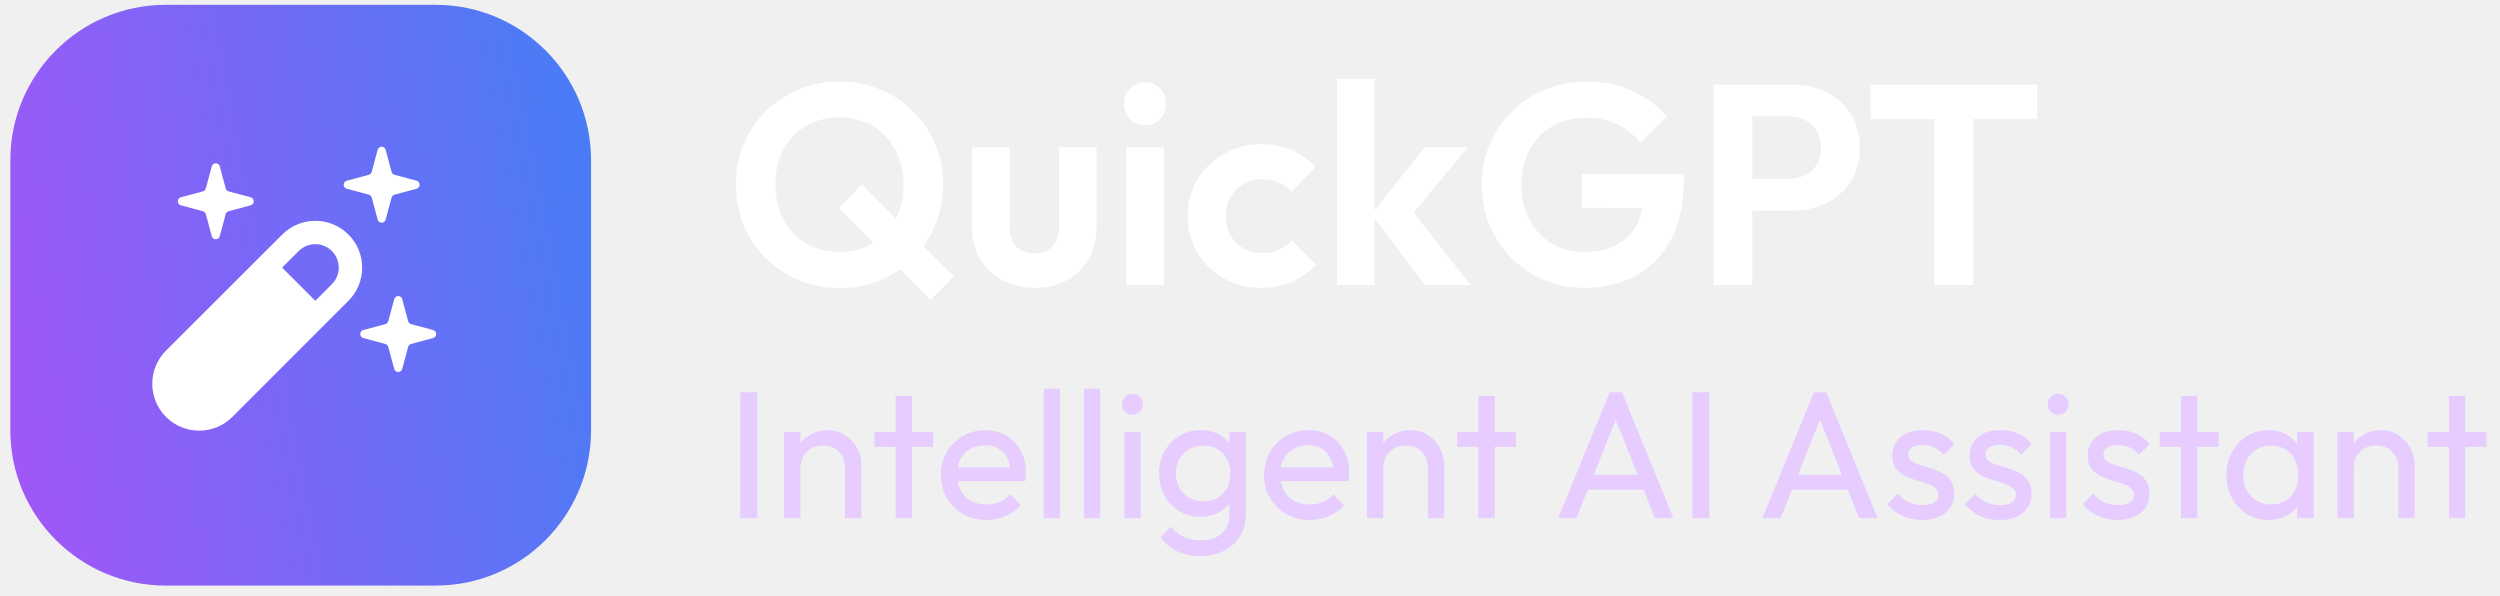
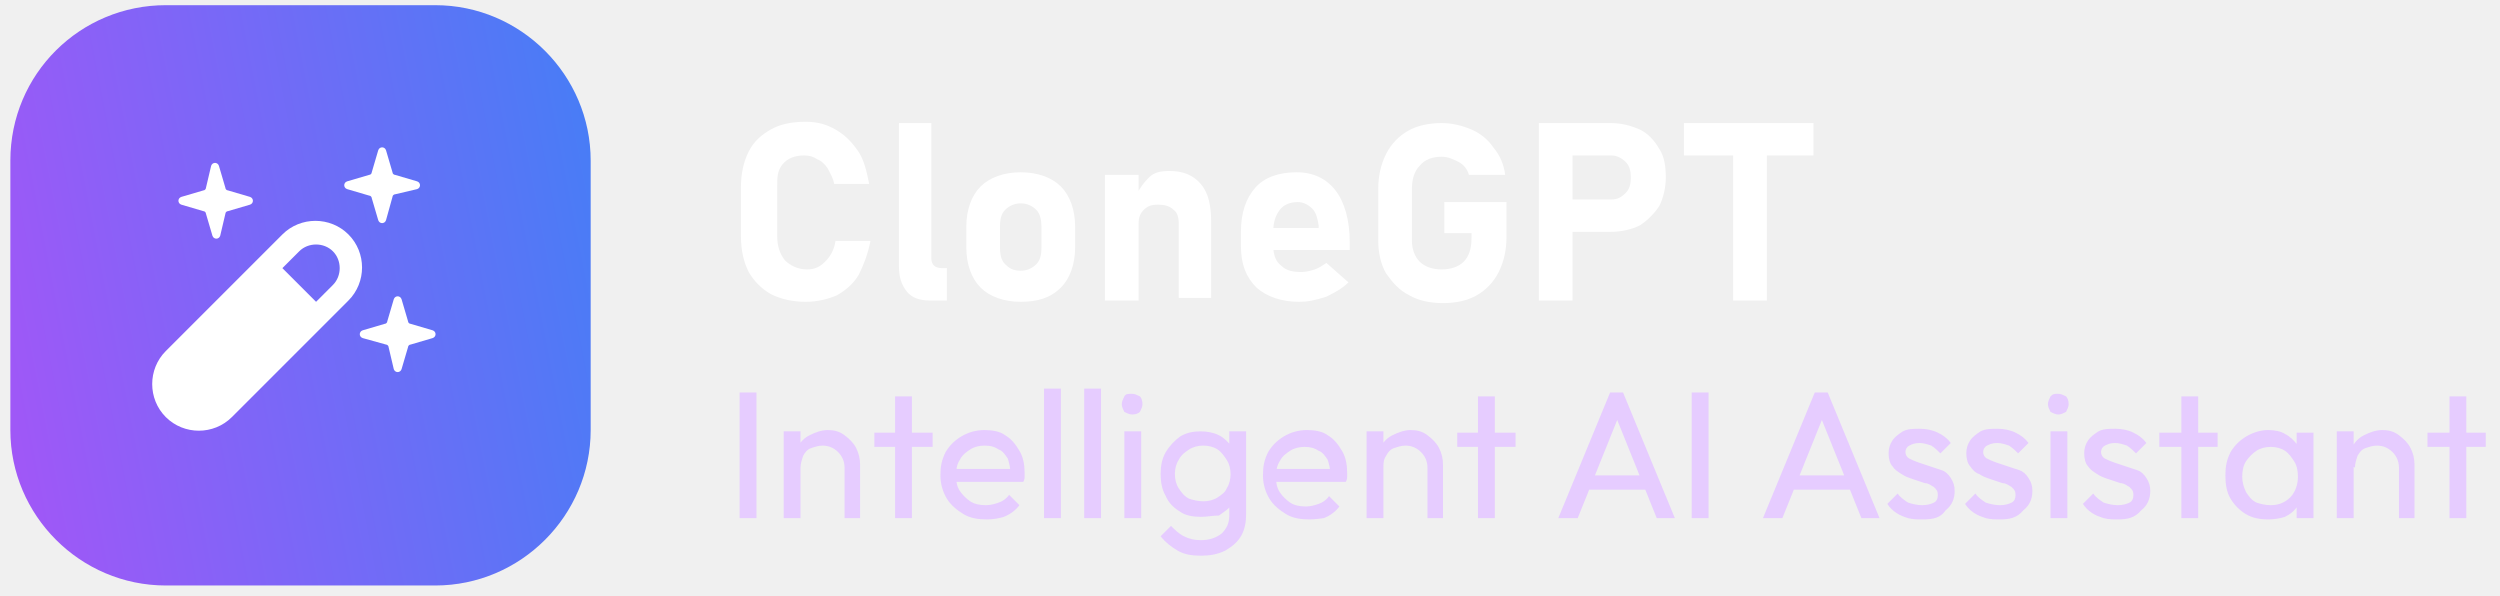
- <svg xmlns="http://www.w3.org/2000/svg" width="193" height="46" viewBox="0 0 193 46" fill="none">
-   <path d="M64.844 22.242C63.715 22.242 62.659 22.037 61.676 21.626C60.708 21.215 59.857 20.651 59.124 19.932C58.391 19.199 57.819 18.348 57.408 17.38C57.012 16.397 56.814 15.349 56.814 14.234C56.814 13.119 57.012 12.085 57.408 11.132C57.819 10.164 58.383 9.321 59.102 8.602C59.835 7.869 60.686 7.304 61.654 6.908C62.622 6.497 63.671 6.292 64.8 6.292C65.929 6.292 66.978 6.497 67.946 6.908C68.914 7.304 69.765 7.869 70.498 8.602C71.231 9.321 71.796 10.164 72.192 11.132C72.603 12.1 72.808 13.141 72.808 14.256C72.808 15.371 72.603 16.412 72.192 17.38C71.796 18.348 71.231 19.199 70.498 19.932C69.779 20.651 68.936 21.215 67.968 21.626C67 22.037 65.959 22.242 64.844 22.242ZM71.818 23.144L64.734 16.06L66.538 14.234L73.644 21.34L71.818 23.144ZM64.8 19.448C65.783 19.448 66.641 19.228 67.374 18.788C68.122 18.348 68.701 17.739 69.112 16.962C69.537 16.185 69.75 15.275 69.75 14.234C69.75 13.471 69.625 12.775 69.376 12.144C69.141 11.513 68.804 10.971 68.364 10.516C67.924 10.047 67.403 9.687 66.802 9.438C66.201 9.189 65.533 9.064 64.8 9.064C63.832 9.064 62.974 9.284 62.226 9.724C61.493 10.149 60.913 10.751 60.488 11.528C60.077 12.305 59.872 13.207 59.872 14.234C59.872 15.011 59.989 15.723 60.224 16.368C60.473 17.013 60.811 17.563 61.236 18.018C61.676 18.473 62.197 18.825 62.798 19.074C63.414 19.323 64.081 19.448 64.8 19.448ZM79.855 22.22C78.916 22.22 78.08 22.022 77.347 21.626C76.628 21.23 76.064 20.68 75.653 19.976C75.242 19.272 75.037 18.458 75.037 17.534V11.374H77.941V17.468C77.941 17.908 78.014 18.289 78.161 18.612C78.308 18.92 78.528 19.155 78.821 19.316C79.114 19.477 79.459 19.558 79.855 19.558C80.456 19.558 80.925 19.375 81.263 19.008C81.6 18.641 81.769 18.128 81.769 17.468V11.374H84.651V17.534C84.651 18.473 84.445 19.294 84.035 19.998C83.639 20.702 83.074 21.252 82.341 21.648C81.622 22.029 80.793 22.22 79.855 22.22ZM86.946 22V11.374H89.85V22L86.946 22ZM88.398 9.658C87.929 9.658 87.54 9.504 87.232 9.196C86.924 8.873 86.77 8.477 86.77 8.008C86.77 7.553 86.924 7.165 87.232 6.842C87.54 6.519 87.929 6.358 88.398 6.358C88.882 6.358 89.271 6.519 89.564 6.842C89.872 7.165 90.026 7.553 90.026 8.008C90.026 8.477 89.872 8.873 89.564 9.196C89.271 9.504 88.882 9.658 88.398 9.658ZM97.419 22.22C96.334 22.22 95.358 21.978 94.493 21.494C93.628 21.01 92.946 20.35 92.447 19.514C91.948 18.678 91.699 17.739 91.699 16.698C91.699 15.642 91.948 14.696 92.447 13.86C92.946 13.024 93.628 12.364 94.493 11.88C95.373 11.381 96.348 11.132 97.419 11.132C98.255 11.132 99.025 11.286 99.729 11.594C100.433 11.902 101.042 12.342 101.555 12.914L99.707 14.784C99.428 14.476 99.091 14.241 98.695 14.08C98.314 13.919 97.888 13.838 97.419 13.838C96.891 13.838 96.414 13.963 95.989 14.212C95.578 14.447 95.248 14.777 94.999 15.202C94.764 15.613 94.647 16.104 94.647 16.676C94.647 17.233 94.764 17.732 94.999 18.172C95.248 18.597 95.578 18.935 95.989 19.184C96.414 19.419 96.891 19.536 97.419 19.536C97.903 19.536 98.336 19.455 98.717 19.294C99.113 19.118 99.45 18.869 99.729 18.546L101.599 20.416C101.056 21.003 100.433 21.45 99.729 21.758C99.025 22.066 98.255 22.22 97.419 22.22ZM110.007 22L105.893 16.522L109.985 11.374H113.307L108.511 17.182L108.621 15.774L113.527 22H110.007ZM103.231 22V6.094H106.113V22H103.231ZM122.312 22.22C121.212 22.22 120.178 22.022 119.21 21.626C118.257 21.215 117.413 20.643 116.68 19.91C115.961 19.177 115.397 18.333 114.986 17.38C114.59 16.412 114.392 15.371 114.392 14.256C114.392 13.127 114.597 12.085 115.008 11.132C115.419 10.164 115.991 9.321 116.724 8.602C117.457 7.869 118.315 7.304 119.298 6.908C120.281 6.497 121.344 6.292 122.488 6.292C123.764 6.292 124.937 6.534 126.008 7.018C127.079 7.487 127.966 8.155 128.67 9.02L126.646 11.044C126.162 10.413 125.561 9.929 124.842 9.592C124.123 9.255 123.331 9.086 122.466 9.086C121.483 9.086 120.611 9.306 119.848 9.746C119.1 10.171 118.513 10.773 118.088 11.55C117.663 12.313 117.45 13.207 117.45 14.234C117.45 15.261 117.655 16.17 118.066 16.962C118.491 17.739 119.063 18.348 119.782 18.788C120.515 19.228 121.351 19.448 122.29 19.448C123.258 19.448 124.087 19.272 124.776 18.92C125.465 18.553 125.993 18.025 126.36 17.336C126.727 16.632 126.91 15.774 126.91 14.762L128.868 16.104L122.114 16.038V13.442H129.99V13.86C129.99 15.708 129.66 17.255 129 18.502C128.34 19.734 127.431 20.665 126.272 21.296C125.128 21.912 123.808 22.22 122.312 22.22ZM134.485 16.258V13.816L138.071 13.816C138.541 13.816 138.966 13.721 139.347 13.53C139.729 13.339 140.029 13.068 140.249 12.716C140.469 12.349 140.579 11.909 140.579 11.396C140.579 10.897 140.469 10.465 140.249 10.098C140.029 9.731 139.729 9.453 139.347 9.262C138.966 9.071 138.541 8.976 138.071 8.976L134.485 8.976V6.534H138.379C139.362 6.534 140.242 6.732 141.019 7.128C141.811 7.524 142.435 8.089 142.889 8.822C143.344 9.541 143.571 10.399 143.571 11.396C143.571 12.393 143.344 13.259 142.889 13.992C142.435 14.711 141.811 15.268 141.019 15.664C140.242 16.06 139.362 16.258 138.379 16.258H134.485ZM132.285 22V6.534H135.277V22H132.285ZM149.326 22V6.864H152.34V22L149.326 22ZM144.398 9.196V6.534H157.268V9.196H144.398Z" fill="white" />
-   <path d="M57.148 40V30.284H58.464V40H57.148ZM65.237 40V36.122C65.237 35.618 65.079 35.203 64.761 34.876C64.444 34.549 64.033 34.386 63.529 34.386C63.193 34.386 62.895 34.461 62.633 34.61C62.372 34.759 62.167 34.965 62.017 35.226C61.868 35.487 61.793 35.786 61.793 36.122L61.275 35.828C61.275 35.324 61.387 34.876 61.611 34.484C61.835 34.092 62.148 33.784 62.549 33.56C62.951 33.327 63.403 33.21 63.907 33.21C64.411 33.21 64.855 33.336 65.237 33.588C65.629 33.84 65.937 34.171 66.161 34.582C66.385 34.983 66.497 35.413 66.497 35.87V40H65.237ZM60.533 40V33.35H61.793V40H60.533ZM69.143 40V30.564H70.403V40H69.143ZM67.505 34.498V33.35H72.041V34.498H67.505ZM76.15 40.14C75.488 40.14 74.891 39.991 74.359 39.692C73.826 39.384 73.406 38.969 73.099 38.446C72.79 37.923 72.636 37.331 72.636 36.668C72.636 36.015 72.786 35.427 73.085 34.904C73.392 34.381 73.803 33.971 74.317 33.672C74.839 33.364 75.422 33.21 76.067 33.21C76.683 33.21 77.224 33.35 77.691 33.63C78.166 33.91 78.535 34.297 78.796 34.792C79.067 35.287 79.203 35.847 79.203 36.472C79.203 36.565 79.198 36.668 79.189 36.78C79.179 36.883 79.16 37.004 79.132 37.144H73.519V36.094H78.46L77.999 36.5C77.999 36.052 77.919 35.674 77.76 35.366C77.602 35.049 77.378 34.806 77.088 34.638C76.799 34.461 76.449 34.372 76.038 34.372C75.609 34.372 75.231 34.465 74.904 34.652C74.578 34.839 74.326 35.1 74.148 35.436C73.971 35.772 73.882 36.169 73.882 36.626C73.882 37.093 73.976 37.503 74.162 37.858C74.349 38.203 74.615 38.474 74.96 38.67C75.306 38.857 75.703 38.95 76.15 38.95C76.524 38.95 76.865 38.885 77.172 38.754C77.49 38.623 77.76 38.427 77.984 38.166L78.796 38.992C78.479 39.365 78.087 39.65 77.621 39.846C77.163 40.042 76.673 40.14 76.15 40.14ZM80.576 40V30.004H81.836V40H80.576ZM83.68 40V30.004H84.94V40H83.68ZM86.797 40V33.35H88.057V40H86.797ZM87.427 32.02C87.194 32.02 87.003 31.945 86.853 31.796C86.704 31.637 86.629 31.441 86.629 31.208C86.629 30.984 86.704 30.797 86.853 30.648C87.003 30.489 87.194 30.41 87.427 30.41C87.661 30.41 87.852 30.489 88.001 30.648C88.151 30.797 88.225 30.984 88.225 31.208C88.225 31.441 88.151 31.637 88.001 31.796C87.852 31.945 87.661 32.02 87.427 32.02ZM92.672 42.926C91.991 42.926 91.384 42.8 90.852 42.548C90.33 42.296 89.91 41.941 89.592 41.484L90.404 40.658C90.675 41.003 90.997 41.265 91.37 41.442C91.744 41.629 92.187 41.722 92.7 41.722C93.382 41.722 93.918 41.54 94.31 41.176C94.712 40.821 94.912 40.341 94.912 39.734V38.082L95.136 36.584L94.912 35.1V33.35H96.172V39.734C96.172 40.369 96.023 40.924 95.724 41.4C95.435 41.876 95.024 42.249 94.492 42.52C93.97 42.791 93.363 42.926 92.672 42.926ZM92.672 39.888C92.066 39.888 91.52 39.743 91.034 39.454C90.558 39.165 90.18 38.768 89.9 38.264C89.62 37.751 89.48 37.177 89.48 36.542C89.48 35.907 89.62 35.343 89.9 34.848C90.18 34.344 90.558 33.947 91.034 33.658C91.52 33.359 92.066 33.21 92.672 33.21C93.195 33.21 93.657 33.313 94.058 33.518C94.46 33.723 94.777 34.013 95.01 34.386C95.253 34.75 95.384 35.179 95.402 35.674V37.438C95.374 37.923 95.239 38.353 94.996 38.726C94.763 39.09 94.446 39.375 94.044 39.58C93.643 39.785 93.186 39.888 92.672 39.888ZM92.924 38.698C93.335 38.698 93.694 38.609 94.002 38.432C94.32 38.255 94.562 38.007 94.73 37.69C94.898 37.363 94.982 36.985 94.982 36.556C94.982 36.127 94.894 35.753 94.716 35.436C94.548 35.109 94.31 34.857 94.002 34.68C93.694 34.493 93.33 34.4 92.91 34.4C92.49 34.4 92.122 34.493 91.804 34.68C91.487 34.857 91.235 35.109 91.048 35.436C90.871 35.753 90.782 36.122 90.782 36.542C90.782 36.962 90.871 37.335 91.048 37.662C91.235 37.989 91.487 38.245 91.804 38.432C92.131 38.609 92.504 38.698 92.924 38.698ZM101.102 40.14C100.439 40.14 99.842 39.991 99.31 39.692C98.778 39.384 98.358 38.969 98.05 38.446C97.742 37.923 97.588 37.331 97.588 36.668C97.588 36.015 97.737 35.427 98.036 34.904C98.344 34.381 98.754 33.971 99.268 33.672C99.79 33.364 100.374 33.21 101.018 33.21C101.634 33.21 102.175 33.35 102.642 33.63C103.118 33.91 103.486 34.297 103.748 34.792C104.018 35.287 104.154 35.847 104.154 36.472C104.154 36.565 104.149 36.668 104.14 36.78C104.13 36.883 104.112 37.004 104.084 37.144H98.47V36.094H103.412L102.95 36.5C102.95 36.052 102.87 35.674 102.712 35.366C102.553 35.049 102.329 34.806 102.04 34.638C101.75 34.461 101.4 34.372 100.99 34.372C100.56 34.372 100.182 34.465 99.856 34.652C99.529 34.839 99.277 35.1 99.1 35.436C98.922 35.772 98.834 36.169 98.834 36.626C98.834 37.093 98.927 37.503 99.114 37.858C99.3 38.203 99.566 38.474 99.912 38.67C100.257 38.857 100.654 38.95 101.102 38.95C101.475 38.95 101.816 38.885 102.124 38.754C102.441 38.623 102.712 38.427 102.936 38.166L103.748 38.992C103.43 39.365 103.038 39.65 102.572 39.846C102.114 40.042 101.624 40.14 101.102 40.14ZM110.232 40V36.122C110.232 35.618 110.073 35.203 109.756 34.876C109.438 34.549 109.028 34.386 108.524 34.386C108.188 34.386 107.889 34.461 107.628 34.61C107.366 34.759 107.161 34.965 107.012 35.226C106.862 35.487 106.788 35.786 106.788 36.122L106.27 35.828C106.27 35.324 106.382 34.876 106.606 34.484C106.83 34.092 107.142 33.784 107.544 33.56C107.945 33.327 108.398 33.21 108.902 33.21C109.406 33.21 109.849 33.336 110.232 33.588C110.624 33.84 110.932 34.171 111.156 34.582C111.38 34.983 111.492 35.413 111.492 35.87V40H110.232ZM105.528 40V33.35H106.788V40H105.528ZM114.137 40V30.564H115.397V40H114.137ZM112.499 34.498V33.35H117.035V34.498H112.499ZM120.295 40L124.271 30.284H125.223L129.185 40H127.757L124.495 31.782H124.985L121.695 40H120.295ZM122.185 37.802V36.654H127.295V37.802H122.185ZM130.648 40V30.284H131.964V40H130.648ZM136.059 40L140.035 30.284H140.987L144.949 40H143.521L140.259 31.782H140.749L137.459 40H136.059ZM137.949 37.802V36.654H143.059V37.802H137.949ZM148.411 40.14C148.038 40.14 147.683 40.093 147.347 40C147.02 39.897 146.717 39.757 146.437 39.58C146.157 39.393 145.914 39.174 145.709 38.922L146.521 38.11C146.764 38.409 147.044 38.633 147.361 38.782C147.678 38.922 148.033 38.992 148.425 38.992C148.817 38.992 149.12 38.927 149.335 38.796C149.55 38.656 149.657 38.465 149.657 38.222C149.657 37.979 149.568 37.793 149.391 37.662C149.223 37.522 149.004 37.41 148.733 37.326C148.462 37.233 148.173 37.144 147.865 37.06C147.566 36.967 147.282 36.85 147.011 36.71C146.74 36.57 146.516 36.379 146.339 36.136C146.171 35.893 146.087 35.571 146.087 35.17C146.087 34.769 146.185 34.423 146.381 34.134C146.577 33.835 146.848 33.607 147.193 33.448C147.548 33.289 147.972 33.21 148.467 33.21C148.99 33.21 149.452 33.303 149.853 33.49C150.264 33.667 150.6 33.938 150.861 34.302L150.049 35.114C149.862 34.871 149.629 34.685 149.349 34.554C149.078 34.423 148.77 34.358 148.425 34.358C148.061 34.358 147.781 34.423 147.585 34.554C147.398 34.675 147.305 34.848 147.305 35.072C147.305 35.296 147.389 35.469 147.557 35.59C147.725 35.711 147.944 35.814 148.215 35.898C148.495 35.982 148.784 36.071 149.083 36.164C149.382 36.248 149.666 36.365 149.937 36.514C150.208 36.663 150.427 36.864 150.595 37.116C150.772 37.368 150.861 37.699 150.861 38.11C150.861 38.735 150.637 39.23 150.189 39.594C149.75 39.958 149.158 40.14 148.411 40.14ZM154.386 40.14C154.012 40.14 153.658 40.093 153.322 40C152.995 39.897 152.692 39.757 152.412 39.58C152.132 39.393 151.889 39.174 151.684 38.922L152.496 38.11C152.738 38.409 153.018 38.633 153.336 38.782C153.653 38.922 154.008 38.992 154.4 38.992C154.792 38.992 155.095 38.927 155.31 38.796C155.524 38.656 155.632 38.465 155.632 38.222C155.632 37.979 155.543 37.793 155.366 37.662C155.198 37.522 154.978 37.41 154.708 37.326C154.437 37.233 154.148 37.144 153.84 37.06C153.541 36.967 153.256 36.85 152.986 36.71C152.715 36.57 152.491 36.379 152.314 36.136C152.146 35.893 152.062 35.571 152.062 35.17C152.062 34.769 152.16 34.423 152.356 34.134C152.552 33.835 152.822 33.607 153.168 33.448C153.522 33.289 153.947 33.21 154.442 33.21C154.964 33.21 155.426 33.303 155.828 33.49C156.238 33.667 156.574 33.938 156.836 34.302L156.024 35.114C155.837 34.871 155.604 34.685 155.324 34.554C155.053 34.423 154.745 34.358 154.4 34.358C154.036 34.358 153.756 34.423 153.56 34.554C153.373 34.675 153.28 34.848 153.28 35.072C153.28 35.296 153.364 35.469 153.532 35.59C153.7 35.711 153.919 35.814 154.19 35.898C154.47 35.982 154.759 36.071 155.058 36.164C155.356 36.248 155.641 36.365 155.912 36.514C156.182 36.663 156.402 36.864 156.57 37.116C156.747 37.368 156.836 37.699 156.836 38.11C156.836 38.735 156.612 39.23 156.164 39.594C155.725 39.958 155.132 40.14 154.386 40.14ZM158.26 40V33.35H159.52V40H158.26ZM158.89 32.02C158.657 32.02 158.466 31.945 158.316 31.796C158.167 31.637 158.092 31.441 158.092 31.208C158.092 30.984 158.167 30.797 158.316 30.648C158.466 30.489 158.657 30.41 158.89 30.41C159.124 30.41 159.315 30.489 159.464 30.648C159.614 30.797 159.688 30.984 159.688 31.208C159.688 31.441 159.614 31.637 159.464 31.796C159.315 31.945 159.124 32.02 158.89 32.02ZM163.491 40.14C163.118 40.14 162.763 40.093 162.427 40C162.1 39.897 161.797 39.757 161.517 39.58C161.237 39.393 160.994 39.174 160.789 38.922L161.601 38.11C161.844 38.409 162.124 38.633 162.441 38.782C162.758 38.922 163.113 38.992 163.505 38.992C163.897 38.992 164.2 38.927 164.415 38.796C164.63 38.656 164.737 38.465 164.737 38.222C164.737 37.979 164.648 37.793 164.471 37.662C164.303 37.522 164.084 37.41 163.813 37.326C163.542 37.233 163.253 37.144 162.945 37.06C162.646 36.967 162.362 36.85 162.091 36.71C161.82 36.57 161.596 36.379 161.419 36.136C161.251 35.893 161.167 35.571 161.167 35.17C161.167 34.769 161.265 34.423 161.461 34.134C161.657 33.835 161.928 33.607 162.273 33.448C162.628 33.289 163.052 33.21 163.547 33.21C164.07 33.21 164.532 33.303 164.933 33.49C165.344 33.667 165.68 33.938 165.941 34.302L165.129 35.114C164.942 34.871 164.709 34.685 164.429 34.554C164.158 34.423 163.85 34.358 163.505 34.358C163.141 34.358 162.861 34.423 162.665 34.554C162.478 34.675 162.385 34.848 162.385 35.072C162.385 35.296 162.469 35.469 162.637 35.59C162.805 35.711 163.024 35.814 163.295 35.898C163.575 35.982 163.864 36.071 164.163 36.164C164.462 36.248 164.746 36.365 165.017 36.514C165.288 36.663 165.507 36.864 165.675 37.116C165.852 37.368 165.941 37.699 165.941 38.11C165.941 38.735 165.717 39.23 165.269 39.594C164.83 39.958 164.238 40.14 163.491 40.14ZM168.374 40V30.564H169.634V40H168.374ZM166.736 34.498V33.35H171.272V34.498H166.736ZM175.129 40.14C174.522 40.14 173.972 39.991 173.477 39.692C172.982 39.384 172.59 38.969 172.301 38.446C172.021 37.923 171.881 37.335 171.881 36.682C171.881 36.029 172.021 35.441 172.301 34.918C172.59 34.395 172.978 33.98 173.463 33.672C173.958 33.364 174.513 33.21 175.129 33.21C175.633 33.21 176.081 33.317 176.473 33.532C176.874 33.737 177.196 34.027 177.439 34.4C177.682 34.764 177.817 35.189 177.845 35.674V37.676C177.817 38.152 177.682 38.577 177.439 38.95C177.206 39.323 176.888 39.617 176.487 39.832C176.095 40.037 175.642 40.14 175.129 40.14ZM175.339 38.95C175.964 38.95 176.468 38.74 176.851 38.32C177.234 37.891 177.425 37.345 177.425 36.682C177.425 36.225 177.336 35.828 177.159 35.492C176.991 35.147 176.748 34.881 176.431 34.694C176.114 34.498 175.745 34.4 175.325 34.4C174.905 34.4 174.532 34.498 174.205 34.694C173.888 34.89 173.636 35.161 173.449 35.506C173.272 35.842 173.183 36.229 173.183 36.668C173.183 37.116 173.272 37.513 173.449 37.858C173.636 38.194 173.892 38.46 174.219 38.656C174.546 38.852 174.919 38.95 175.339 38.95ZM177.341 40V38.208L177.579 36.584L177.341 34.974V33.35H178.615V40H177.341ZM185.153 40V36.122C185.153 35.618 184.995 35.203 184.677 34.876C184.36 34.549 183.949 34.386 183.445 34.386C183.109 34.386 182.811 34.461 182.549 34.61C182.288 34.759 182.083 34.965 181.933 35.226C181.784 35.487 181.709 35.786 181.709 36.122L181.191 35.828C181.191 35.324 181.303 34.876 181.527 34.484C181.751 34.092 182.064 33.784 182.465 33.56C182.867 33.327 183.319 33.21 183.823 33.21C184.327 33.21 184.771 33.336 185.153 33.588C185.545 33.84 185.853 34.171 186.077 34.582C186.301 34.983 186.413 35.413 186.413 35.87V40H185.153ZM180.449 40V33.35H181.709V40H180.449ZM189.059 40V30.564H190.319V40H189.059ZM187.421 34.498V33.35H191.957V34.498H187.421Z" fill="#E6CCFF" />
-   <rect x="0.797" y="0.373" width="44.833" height="44.833" rx="12" fill="url(#paint0_linear_8961_4661)" />
-   <path fill-rule="evenodd" clip-rule="evenodd" d="M17.936 32.186L26.901 23.218C28.315 21.804 28.312 19.511 26.894 18.101C25.482 16.696 23.201 16.698 21.792 18.105L12.818 27.065C11.402 28.478 11.402 30.772 12.816 32.187C14.23 33.6 16.523 33.6 17.936 32.186ZM21.779 20.661L24.34 23.222L25.621 21.941C26.328 21.234 26.328 20.087 25.621 19.38C24.914 18.673 23.767 18.673 23.06 19.38L21.779 20.661Z" fill="white" />
-   <path d="M16.348 12.846C16.433 12.53 16.881 12.53 16.966 12.846L17.424 14.547C17.454 14.657 17.54 14.743 17.65 14.773L19.351 15.231C19.666 15.316 19.666 15.764 19.351 15.849L17.65 16.307C17.54 16.337 17.454 16.423 17.424 16.533L16.966 18.233C16.881 18.549 16.433 18.549 16.348 18.233L15.89 16.533C15.86 16.423 15.774 16.337 15.664 16.307L13.963 15.849C13.648 15.764 13.648 15.316 13.963 15.231L15.664 14.773C15.774 14.743 15.86 14.657 15.89 14.547L16.348 12.846Z" fill="white" />
-   <path d="M29.154 11.567C29.24 11.251 29.688 11.251 29.773 11.567L30.231 13.268C30.26 13.378 30.346 13.464 30.457 13.493L32.157 13.951C32.473 14.036 32.473 14.485 32.157 14.57L30.457 15.027C30.346 15.057 30.26 15.143 30.231 15.254L29.773 16.954C29.688 17.27 29.24 17.27 29.154 16.954L28.697 15.254C28.667 15.143 28.581 15.057 28.471 15.027L26.77 14.57C26.454 14.485 26.454 14.036 26.77 13.951L28.471 13.493C28.581 13.464 28.667 13.378 28.697 13.268L29.154 11.567Z" fill="white" />
-   <path d="M30.434 23.094C30.519 22.778 30.967 22.778 31.052 23.094L31.51 24.795C31.54 24.905 31.626 24.991 31.736 25.021L33.437 25.479C33.752 25.564 33.752 26.012 33.437 26.097L31.736 26.555C31.626 26.584 31.54 26.671 31.51 26.781L31.052 28.481C30.967 28.797 30.519 28.797 30.434 28.481L29.976 26.781C29.946 26.671 29.86 26.584 29.75 26.555L28.049 26.097C27.733 26.012 27.733 25.564 28.049 25.479L29.75 25.021C29.86 24.991 29.946 24.905 29.976 24.795L30.434 23.094Z" fill="white" />
-   <defs>
-     <linearGradient id="paint0_linear_8961_4661" x1="51.607" y1="16.812" x2="-2.192" y2="27.273" gradientUnits="userSpaceOnUse">
-       <stop stop-color="#4080F6" />
-       <stop offset="1" stop-color="#A356F7" />
-     </linearGradient>
-   </defs>
+ <svg xmlns="http://www.w3.org/2000/svg" version="1.1" id="Layer_1" x="0px" y="0px" viewBox="0 0 193 46" style="enable-background:new 0 0 193 46;" xml:space="preserve">
+   <style type="text/css">
+ 	.st0{fill:#E6CCFF;}
+ 	.st1{fill:url(#SVGID_1_);}
+ 	.st2{fill-rule:evenodd;clip-rule:evenodd;fill:#FFFFFF;}
+ 	.st3{fill:#FFFFFF;}
+ </style>
+   <path class="st0" d="M57.1,40v-9.7h1.3V40H57.1z M65.2,40v-3.9c0-0.5-0.2-0.9-0.5-1.2c-0.3-0.3-0.7-0.5-1.2-0.5  c-0.3,0-0.6,0.1-0.9,0.2c-0.3,0.1-0.5,0.4-0.6,0.6c-0.1,0.3-0.2,0.6-0.2,0.9l-0.5-0.3c0-0.5,0.1-1,0.3-1.3c0.2-0.4,0.5-0.7,0.9-0.9  c0.4-0.2,0.9-0.4,1.4-0.4c0.5,0,0.9,0.1,1.3,0.4c0.4,0.3,0.7,0.6,0.9,1c0.2,0.4,0.3,0.8,0.3,1.3V40H65.2z M60.5,40v-6.7h1.3V40H60.5  z M69.1,40v-9.4h1.3V40H69.1z M67.5,34.5v-1.1H72v1.1H67.5z M76.2,40.1c-0.7,0-1.3-0.1-1.8-0.4c-0.5-0.3-1-0.7-1.3-1.2  c-0.3-0.5-0.5-1.1-0.5-1.8c0-0.7,0.1-1.2,0.4-1.8c0.3-0.5,0.7-0.9,1.2-1.2c0.5-0.3,1.1-0.5,1.8-0.5c0.6,0,1.2,0.1,1.6,0.4  c0.5,0.3,0.8,0.7,1.1,1.2c0.3,0.5,0.4,1.1,0.4,1.7c0,0.1,0,0.2,0,0.3c0,0.1,0,0.2-0.1,0.4h-5.6v-1h4.9L78,36.5  c0-0.4-0.1-0.8-0.2-1.1c-0.2-0.3-0.4-0.6-0.7-0.7c-0.3-0.2-0.6-0.3-1.1-0.3c-0.4,0-0.8,0.1-1.1,0.3c-0.3,0.2-0.6,0.4-0.8,0.8  c-0.2,0.3-0.3,0.7-0.3,1.2c0,0.5,0.1,0.9,0.3,1.2c0.2,0.3,0.5,0.6,0.8,0.8c0.3,0.2,0.7,0.3,1.2,0.3c0.4,0,0.7-0.1,1-0.2  c0.3-0.1,0.6-0.3,0.8-0.6l0.8,0.8c-0.3,0.4-0.7,0.7-1.2,0.9C77.2,40,76.7,40.1,76.2,40.1z M80.6,40V30h1.3v10H80.6z M83.7,40V30h1.3  v10H83.7z M86.8,40v-6.7h1.3V40H86.8z M87.4,32c-0.2,0-0.4-0.1-0.6-0.2c-0.1-0.2-0.2-0.4-0.2-0.6c0-0.2,0.1-0.4,0.2-0.6  c0.1-0.2,0.3-0.2,0.6-0.2c0.2,0,0.4,0.1,0.6,0.2c0.1,0.1,0.2,0.3,0.2,0.6c0,0.2-0.1,0.4-0.2,0.6C87.9,31.9,87.7,32,87.4,32z   M92.7,42.9c-0.7,0-1.3-0.1-1.8-0.4c-0.5-0.3-0.9-0.6-1.3-1.1l0.8-0.8c0.3,0.3,0.6,0.6,1,0.8c0.4,0.2,0.8,0.3,1.3,0.3  c0.7,0,1.2-0.2,1.6-0.5c0.4-0.4,0.6-0.8,0.6-1.4v-1.7l0.2-1.5l-0.2-1.5v-1.8h1.3v6.4c0,0.6-0.1,1.2-0.4,1.7  c-0.3,0.5-0.7,0.8-1.2,1.1C94,42.8,93.4,42.9,92.7,42.9z M92.7,39.9c-0.6,0-1.2-0.1-1.6-0.4c-0.5-0.3-0.9-0.7-1.1-1.2  c-0.3-0.5-0.4-1.1-0.4-1.7s0.1-1.2,0.4-1.7c0.3-0.5,0.7-0.9,1.1-1.2c0.5-0.3,1-0.4,1.6-0.4c0.5,0,1,0.1,1.4,0.3  c0.4,0.2,0.7,0.5,1,0.9c0.2,0.4,0.4,0.8,0.4,1.3v1.8c0,0.5-0.2,0.9-0.4,1.3c-0.2,0.4-0.6,0.6-1,0.9C93.6,39.8,93.2,39.9,92.7,39.9z   M92.9,38.7c0.4,0,0.8-0.1,1.1-0.3c0.3-0.2,0.6-0.4,0.7-0.7c0.2-0.3,0.3-0.7,0.3-1.1s-0.1-0.8-0.3-1.1c-0.2-0.3-0.4-0.6-0.7-0.8  c-0.3-0.2-0.7-0.3-1.1-0.3c-0.4,0-0.8,0.1-1.1,0.3c-0.3,0.2-0.6,0.4-0.8,0.8c-0.2,0.3-0.3,0.7-0.3,1.1c0,0.4,0.1,0.8,0.3,1.1  c0.2,0.3,0.4,0.6,0.8,0.8C92.1,38.6,92.5,38.7,92.9,38.7z M101.1,40.1c-0.7,0-1.3-0.1-1.8-0.4c-0.5-0.3-1-0.7-1.3-1.2  c-0.3-0.5-0.5-1.1-0.5-1.8c0-0.7,0.1-1.2,0.4-1.8c0.3-0.5,0.7-0.9,1.2-1.2c0.5-0.3,1.1-0.5,1.8-0.5c0.6,0,1.2,0.1,1.6,0.4  c0.5,0.3,0.8,0.7,1.1,1.2c0.3,0.5,0.4,1.1,0.4,1.7c0,0.1,0,0.2,0,0.3c0,0.1,0,0.2-0.1,0.4h-5.6v-1h4.9l-0.5,0.4  c0-0.4-0.1-0.8-0.2-1.1c-0.2-0.3-0.4-0.6-0.7-0.7c-0.3-0.2-0.6-0.3-1.1-0.3c-0.4,0-0.8,0.1-1.1,0.3c-0.3,0.2-0.6,0.4-0.8,0.8  c-0.2,0.3-0.3,0.7-0.3,1.2c0,0.5,0.1,0.9,0.3,1.2c0.2,0.3,0.5,0.6,0.8,0.8c0.3,0.2,0.7,0.3,1.2,0.3c0.4,0,0.7-0.1,1-0.2  c0.3-0.1,0.6-0.3,0.8-0.6l0.8,0.8c-0.3,0.4-0.7,0.7-1.2,0.9C102.1,40,101.6,40.1,101.1,40.1z M110.2,40v-3.9c0-0.5-0.2-0.9-0.5-1.2  c-0.3-0.3-0.7-0.5-1.2-0.5c-0.3,0-0.6,0.1-0.9,0.2c-0.3,0.1-0.5,0.4-0.6,0.6c-0.2,0.3-0.2,0.6-0.2,0.9l-0.5-0.3c0-0.5,0.1-1,0.3-1.3  c0.2-0.4,0.5-0.7,0.9-0.9c0.4-0.2,0.9-0.4,1.4-0.4s0.9,0.1,1.3,0.4c0.4,0.3,0.7,0.6,0.9,1c0.2,0.4,0.3,0.8,0.3,1.3V40H110.2z   M105.5,40v-6.7h1.3V40H105.5z M114.1,40v-9.4h1.3V40H114.1z M112.5,34.5v-1.1h4.5v1.1H112.5z M120.3,40l4-9.7h1l4,9.7h-1.4  l-3.3-8.2h0.5l-3.3,8.2H120.3z M122.2,37.8v-1.1h5.1v1.1H122.2z M130.6,40v-9.7h1.3V40H130.6z M136.1,40l4-9.7h1l4,9.7h-1.4  l-3.3-8.2h0.5l-3.3,8.2H136.1z M137.9,37.8v-1.1h5.1v1.1H137.9z M148.4,40.1c-0.4,0-0.7,0-1.1-0.1c-0.3-0.1-0.6-0.2-0.9-0.4  c-0.3-0.2-0.5-0.4-0.7-0.7l0.8-0.8c0.2,0.3,0.5,0.5,0.8,0.7c0.3,0.1,0.7,0.2,1.1,0.2s0.7-0.1,0.9-0.2c0.2-0.1,0.3-0.3,0.3-0.6  s-0.1-0.4-0.3-0.6c-0.2-0.1-0.4-0.3-0.7-0.3c-0.3-0.1-0.6-0.2-0.9-0.3c-0.3-0.1-0.6-0.2-0.9-0.4s-0.5-0.3-0.7-0.6  c-0.2-0.2-0.3-0.6-0.3-1c0-0.4,0.1-0.7,0.3-1c0.2-0.3,0.5-0.5,0.8-0.7c0.4-0.2,0.8-0.2,1.3-0.2c0.5,0,1,0.1,1.4,0.3  c0.4,0.2,0.7,0.4,1,0.8l-0.8,0.8c-0.2-0.2-0.4-0.4-0.7-0.6c-0.3-0.1-0.6-0.2-0.9-0.2c-0.4,0-0.6,0.1-0.8,0.2  c-0.2,0.1-0.3,0.3-0.3,0.5c0,0.2,0.1,0.4,0.3,0.5s0.4,0.2,0.7,0.3c0.3,0.1,0.6,0.2,0.9,0.3c0.3,0.1,0.6,0.2,0.9,0.3s0.5,0.3,0.7,0.6  c0.2,0.3,0.3,0.6,0.3,1c0,0.6-0.2,1.1-0.7,1.5C149.8,40,149.2,40.1,148.4,40.1z M154.4,40.1c-0.4,0-0.7,0-1.1-0.1  c-0.3-0.1-0.6-0.2-0.9-0.4c-0.3-0.2-0.5-0.4-0.7-0.7l0.8-0.8c0.2,0.3,0.5,0.5,0.8,0.7c0.3,0.1,0.7,0.2,1.1,0.2  c0.4,0,0.7-0.1,0.9-0.2c0.2-0.1,0.3-0.3,0.3-0.6s-0.1-0.4-0.3-0.6c-0.2-0.1-0.4-0.3-0.7-0.3c-0.3-0.1-0.6-0.2-0.9-0.3  c-0.3-0.1-0.6-0.2-0.9-0.4c-0.3-0.1-0.5-0.3-0.7-0.6c-0.2-0.2-0.3-0.6-0.3-1c0-0.4,0.1-0.7,0.3-1c0.2-0.3,0.5-0.5,0.8-0.7  c0.4-0.2,0.8-0.2,1.3-0.2c0.5,0,1,0.1,1.4,0.3c0.4,0.2,0.7,0.4,1,0.8l-0.8,0.8c-0.2-0.2-0.4-0.4-0.7-0.6c-0.3-0.1-0.6-0.2-0.9-0.2  c-0.4,0-0.6,0.1-0.8,0.2c-0.2,0.1-0.3,0.3-0.3,0.5c0,0.2,0.1,0.4,0.3,0.5s0.4,0.2,0.7,0.3c0.3,0.1,0.6,0.2,0.9,0.3  c0.3,0.1,0.6,0.2,0.9,0.3c0.3,0.1,0.5,0.3,0.7,0.6c0.2,0.3,0.3,0.6,0.3,1c0,0.6-0.2,1.1-0.7,1.5C155.7,40,155.1,40.1,154.4,40.1z   M158.3,40v-6.7h1.3V40H158.3z M158.9,32c-0.2,0-0.4-0.1-0.6-0.2c-0.1-0.2-0.2-0.4-0.2-0.6c0-0.2,0.1-0.4,0.2-0.6  c0.2-0.2,0.3-0.2,0.6-0.2c0.2,0,0.4,0.1,0.6,0.2c0.1,0.1,0.2,0.3,0.2,0.6c0,0.2-0.1,0.4-0.2,0.6C159.3,31.9,159.1,32,158.9,32z   M163.5,40.1c-0.4,0-0.7,0-1.1-0.1c-0.3-0.1-0.6-0.2-0.9-0.4c-0.3-0.2-0.5-0.4-0.7-0.7l0.8-0.8c0.2,0.3,0.5,0.5,0.8,0.7  c0.3,0.1,0.7,0.2,1.1,0.2s0.7-0.1,0.9-0.2c0.2-0.1,0.3-0.3,0.3-0.6s-0.1-0.4-0.3-0.6c-0.2-0.1-0.4-0.3-0.7-0.3  c-0.3-0.1-0.6-0.2-0.9-0.3c-0.3-0.1-0.6-0.2-0.9-0.4s-0.5-0.3-0.7-0.6c-0.2-0.2-0.3-0.6-0.3-1c0-0.4,0.1-0.7,0.3-1  c0.2-0.3,0.5-0.5,0.8-0.7c0.4-0.2,0.8-0.2,1.3-0.2c0.5,0,1,0.1,1.4,0.3c0.4,0.2,0.7,0.4,1,0.8l-0.8,0.8c-0.2-0.2-0.4-0.4-0.7-0.6  c-0.3-0.1-0.6-0.2-0.9-0.2c-0.4,0-0.6,0.1-0.8,0.2c-0.2,0.1-0.3,0.3-0.3,0.5c0,0.2,0.1,0.4,0.3,0.5s0.4,0.2,0.7,0.3  c0.3,0.1,0.6,0.2,0.9,0.3c0.3,0.1,0.6,0.2,0.9,0.3s0.5,0.3,0.7,0.6c0.2,0.3,0.3,0.6,0.3,1c0,0.6-0.2,1.1-0.7,1.5  C164.8,40,164.2,40.1,163.5,40.1z M168.4,40v-9.4h1.3V40H168.4z M166.7,34.5v-1.1h4.5v1.1H166.7z M175.1,40.1  c-0.6,0-1.2-0.1-1.7-0.4c-0.5-0.3-0.9-0.7-1.2-1.2c-0.3-0.5-0.4-1.1-0.4-1.8c0-0.7,0.1-1.2,0.4-1.8c0.3-0.5,0.7-0.9,1.2-1.2  c0.5-0.3,1.1-0.5,1.7-0.5c0.5,0,1,0.1,1.3,0.3c0.4,0.2,0.7,0.5,1,0.9c0.2,0.4,0.4,0.8,0.4,1.3v2c0,0.5-0.2,0.9-0.4,1.3  c-0.2,0.4-0.6,0.7-1,0.9C176.1,40,175.6,40.1,175.1,40.1z M175.3,39c0.6,0,1.1-0.2,1.5-0.6c0.4-0.4,0.6-1,0.6-1.6  c0-0.5-0.1-0.9-0.3-1.2c-0.2-0.3-0.4-0.6-0.7-0.8c-0.3-0.2-0.7-0.3-1.1-0.3s-0.8,0.1-1.1,0.3c-0.3,0.2-0.6,0.5-0.8,0.8  c-0.2,0.3-0.3,0.7-0.3,1.2c0,0.4,0.1,0.8,0.3,1.2c0.2,0.3,0.4,0.6,0.8,0.8C174.5,38.9,174.9,39,175.3,39z M177.3,40v-1.8l0.2-1.6  l-0.2-1.6v-1.6h1.3V40H177.3z M185.2,40v-3.9c0-0.5-0.2-0.9-0.5-1.2c-0.3-0.3-0.7-0.5-1.2-0.5c-0.3,0-0.6,0.1-0.9,0.2  c-0.3,0.1-0.5,0.4-0.6,0.6c-0.1,0.3-0.2,0.6-0.2,0.9l-0.5-0.3c0-0.5,0.1-1,0.3-1.3c0.2-0.4,0.5-0.7,0.9-0.9c0.4-0.2,0.9-0.4,1.4-0.4  s0.9,0.1,1.3,0.4c0.4,0.3,0.7,0.6,0.9,1c0.2,0.4,0.3,0.8,0.3,1.3V40H185.2z M180.4,40v-6.7h1.3V40H180.4z M189.1,40v-9.4h1.3V40  H189.1z M187.4,34.5v-1.1h4.5v1.1H187.4z" />
+   <linearGradient id="SVGID_1_" gradientUnits="userSpaceOnUse" x1="51.693" y1="30.024" x2="-2.106" y2="19.563" gradientTransform="matrix(1 0 0 -1 0 47.2756)">
+     <stop offset="0" style="stop-color:#4080F6" />
+     <stop offset="1" style="stop-color:#A356F7" />
+   </linearGradient>
+   <path class="st1" d="M12.8,0.4h20.8c6.6,0,12,5.4,12,12v20.8c0,6.6-5.4,12-12,12H12.8c-6.6,0-12-5.4-12-12V12.4  C0.8,5.7,6.2,0.4,12.8,0.4z" />
+   <path class="st2" d="M17.9,32.2l9-9c1.4-1.4,1.4-3.7,0-5.1c-1.4-1.4-3.7-1.4-5.1,0l-9,9c-1.4,1.4-1.4,3.7,0,5.1  C14.2,33.6,16.5,33.6,17.9,32.2z M21.8,20.7l2.6,2.6l1.3-1.3c0.7-0.7,0.7-1.9,0-2.6c-0.7-0.7-1.9-0.7-2.6,0L21.8,20.7z" />
+   <path class="st3" d="M16.3,12.8c0.1-0.3,0.5-0.3,0.6,0l0.5,1.7c0,0.1,0.1,0.2,0.2,0.2l1.7,0.5c0.3,0.1,0.3,0.5,0,0.6l-1.7,0.5  c-0.1,0-0.2,0.1-0.2,0.2L17,18.2c-0.1,0.3-0.5,0.3-0.6,0l-0.5-1.7c0-0.1-0.1-0.2-0.2-0.2L14,15.8c-0.3-0.1-0.3-0.5,0-0.6l1.7-0.5  c0.1,0,0.2-0.1,0.2-0.2L16.3,12.8z" />
+   <path class="st3" d="M29.2,11.6c0.1-0.3,0.5-0.3,0.6,0l0.5,1.7c0,0.1,0.1,0.2,0.2,0.2l1.7,0.5c0.3,0.1,0.3,0.5,0,0.6L30.5,15  c-0.1,0-0.2,0.1-0.2,0.2L29.8,17c-0.1,0.3-0.5,0.3-0.6,0l-0.5-1.7c0-0.1-0.1-0.2-0.2-0.2l-1.7-0.5c-0.3-0.1-0.3-0.5,0-0.6l1.7-0.5  c0.1,0,0.2-0.1,0.2-0.2L29.2,11.6z" />
+   <path class="st3" d="M30.4,23.1c0.1-0.3,0.5-0.3,0.6,0l0.5,1.7c0,0.1,0.1,0.2,0.2,0.2l1.7,0.5c0.3,0.1,0.3,0.5,0,0.6l-1.7,0.5  c-0.1,0-0.2,0.1-0.2,0.2l-0.5,1.7c-0.1,0.3-0.5,0.3-0.6,0L30,26.8c0-0.1-0.1-0.2-0.2-0.2L28,26.1c-0.3-0.1-0.3-0.5,0-0.6l1.7-0.5  c0.1,0,0.2-0.1,0.2-0.2L30.4,23.1z" />
+   <g>
+     <path class="st3" d="M62.2,23.3c-1,0-1.9-0.2-2.7-0.6c-0.7-0.4-1.3-1-1.7-1.7c-0.4-0.8-0.6-1.7-0.6-2.8v-3.7c0-1.1,0.2-2,0.6-2.8   c0.4-0.8,1-1.3,1.7-1.7s1.6-0.6,2.7-0.6c0.9,0,1.6,0.2,2.3,0.6c0.7,0.4,1.2,0.9,1.7,1.6s0.7,1.6,0.9,2.6h-2.7   c-0.1-0.5-0.3-0.8-0.5-1.2c-0.2-0.3-0.5-0.6-0.8-0.7c-0.3-0.2-0.6-0.3-1-0.3c-0.7,0-1.3,0.2-1.7,0.7S60,13.7,60,14.5v3.7   c0,0.8,0.2,1.4,0.6,1.9c0.4,0.4,1,0.7,1.7,0.7c0.6,0,1-0.2,1.4-0.6c0.4-0.4,0.7-0.9,0.8-1.6h2.7c-0.2,1-0.5,1.8-0.9,2.6   c-0.4,0.7-1,1.2-1.7,1.6C63.9,23.1,63.1,23.3,62.2,23.3z" />
+     <path class="st3" d="M71.9,9.5V20c0,0.2,0.1,0.4,0.2,0.5c0.1,0.1,0.3,0.2,0.6,0.2h0.4v2.5h-1.3c-0.8,0-1.4-0.2-1.8-0.7   s-0.6-1.1-0.6-1.9V9.5H71.9z" />
+     <path class="st3" d="M78.8,23.3c-1.3,0-2.4-0.4-3.1-1.1c-0.7-0.7-1.1-1.8-1.1-3.1v-1.6c0-1.3,0.4-2.4,1.1-3.1   c0.7-0.7,1.8-1.1,3.1-1.1c1.3,0,2.4,0.4,3.1,1.1c0.7,0.7,1.1,1.8,1.1,3.1v1.6c0,1.3-0.4,2.4-1.1,3.1C81.1,23,80.1,23.3,78.8,23.3z    M78.8,20.9c0.5,0,0.9-0.2,1.2-0.5c0.3-0.3,0.4-0.7,0.4-1.3v-1.6c0-0.5-0.1-1-0.4-1.3c-0.3-0.3-0.7-0.5-1.2-0.5   c-0.5,0-0.9,0.2-1.2,0.5c-0.3,0.3-0.4,0.7-0.4,1.3v1.6c0,0.6,0.1,1,0.4,1.3C77.9,20.7,78.2,20.9,78.8,20.9z" />
+     <path class="st3" d="M85.3,23.2v-9.7h2.6v9.7H85.3z M91,23.2v-5.9c0-0.5-0.1-0.9-0.4-1.1c-0.3-0.3-0.7-0.4-1.2-0.4   c-0.5,0-0.8,0.1-1.1,0.4c-0.3,0.3-0.4,0.6-0.4,1.1l-0.2-2.2c0.3-0.6,0.6-1,1-1.4s0.9-0.5,1.6-0.5c1,0,1.8,0.3,2.4,1   s0.8,1.7,0.8,2.9v5.9H91z" />
+     <path class="st3" d="M100.3,23.3c-1.4,0-2.5-0.4-3.3-1.1c-0.8-0.8-1.2-1.8-1.2-3.2v-1.1c0-1.5,0.4-2.6,1.1-3.4   c0.7-0.8,1.8-1.2,3.2-1.2c1.3,0,2.3,0.5,3,1.4c0.7,0.9,1.1,2.3,1.1,4v0.6h-6.7v-1.7h4.3l0-0.2c-0.1-0.6-0.2-1-0.5-1.3   c-0.3-0.3-0.7-0.5-1.1-0.5c-0.6,0-1.1,0.2-1.4,0.6c-0.3,0.4-0.5,0.9-0.5,1.6V19c0,0.7,0.2,1.2,0.6,1.5c0.4,0.4,0.9,0.5,1.6,0.5   c0.3,0,0.7-0.1,1-0.2s0.6-0.3,0.9-0.5l1.7,1.5c-0.5,0.5-1.1,0.8-1.7,1.1C101.5,23.2,100.9,23.3,100.3,23.3z" />
+     <path class="st3" d="M111.6,15.6h4.7v2.7c0,1-0.2,1.9-0.6,2.7c-0.4,0.8-1,1.4-1.7,1.8c-0.7,0.4-1.6,0.6-2.6,0.6   c-1,0-1.9-0.2-2.6-0.6c-0.8-0.4-1.3-1-1.8-1.7c-0.4-0.7-0.6-1.6-0.6-2.5v-4c0-1,0.2-1.9,0.6-2.7c0.4-0.8,1-1.4,1.7-1.8   c0.7-0.4,1.6-0.6,2.6-0.6c0.8,0,1.6,0.2,2.3,0.5c0.7,0.3,1.3,0.8,1.7,1.4c0.5,0.6,0.8,1.3,0.9,2.1h-2.8c-0.1-0.4-0.4-0.8-0.8-1   c-0.4-0.2-0.8-0.4-1.3-0.4c-0.7,0-1.3,0.2-1.7,0.7c-0.4,0.4-0.6,1-0.6,1.8v4c0,0.6,0.2,1.2,0.6,1.6c0.4,0.4,1,0.6,1.7,0.6   c0.7,0,1.3-0.2,1.7-0.6c0.4-0.4,0.6-1,0.6-1.8V18h-2.1V15.6z" />
+     <path class="st3" d="M118.8,23.2V9.5h2.6v13.7H118.8z M120,17.9v-2.5h4.4c0.5,0,0.8-0.2,1.1-0.5c0.3-0.3,0.4-0.7,0.4-1.2   c0-0.5-0.1-0.9-0.4-1.2c-0.3-0.3-0.7-0.5-1.1-0.5H120V9.5h4.3c0.9,0,1.6,0.2,2.3,0.5c0.6,0.3,1.1,0.8,1.5,1.5   c0.4,0.6,0.5,1.4,0.5,2.2c0,0.8-0.2,1.6-0.5,2.2c-0.4,0.6-0.9,1.1-1.5,1.5c-0.6,0.3-1.4,0.5-2.3,0.5H120z" />
+     <path class="st3" d="M130,12V9.5h10V12H130z M133.8,23.2V10.7h2.6v12.5H133.8z" />
+   </g>
</svg>
